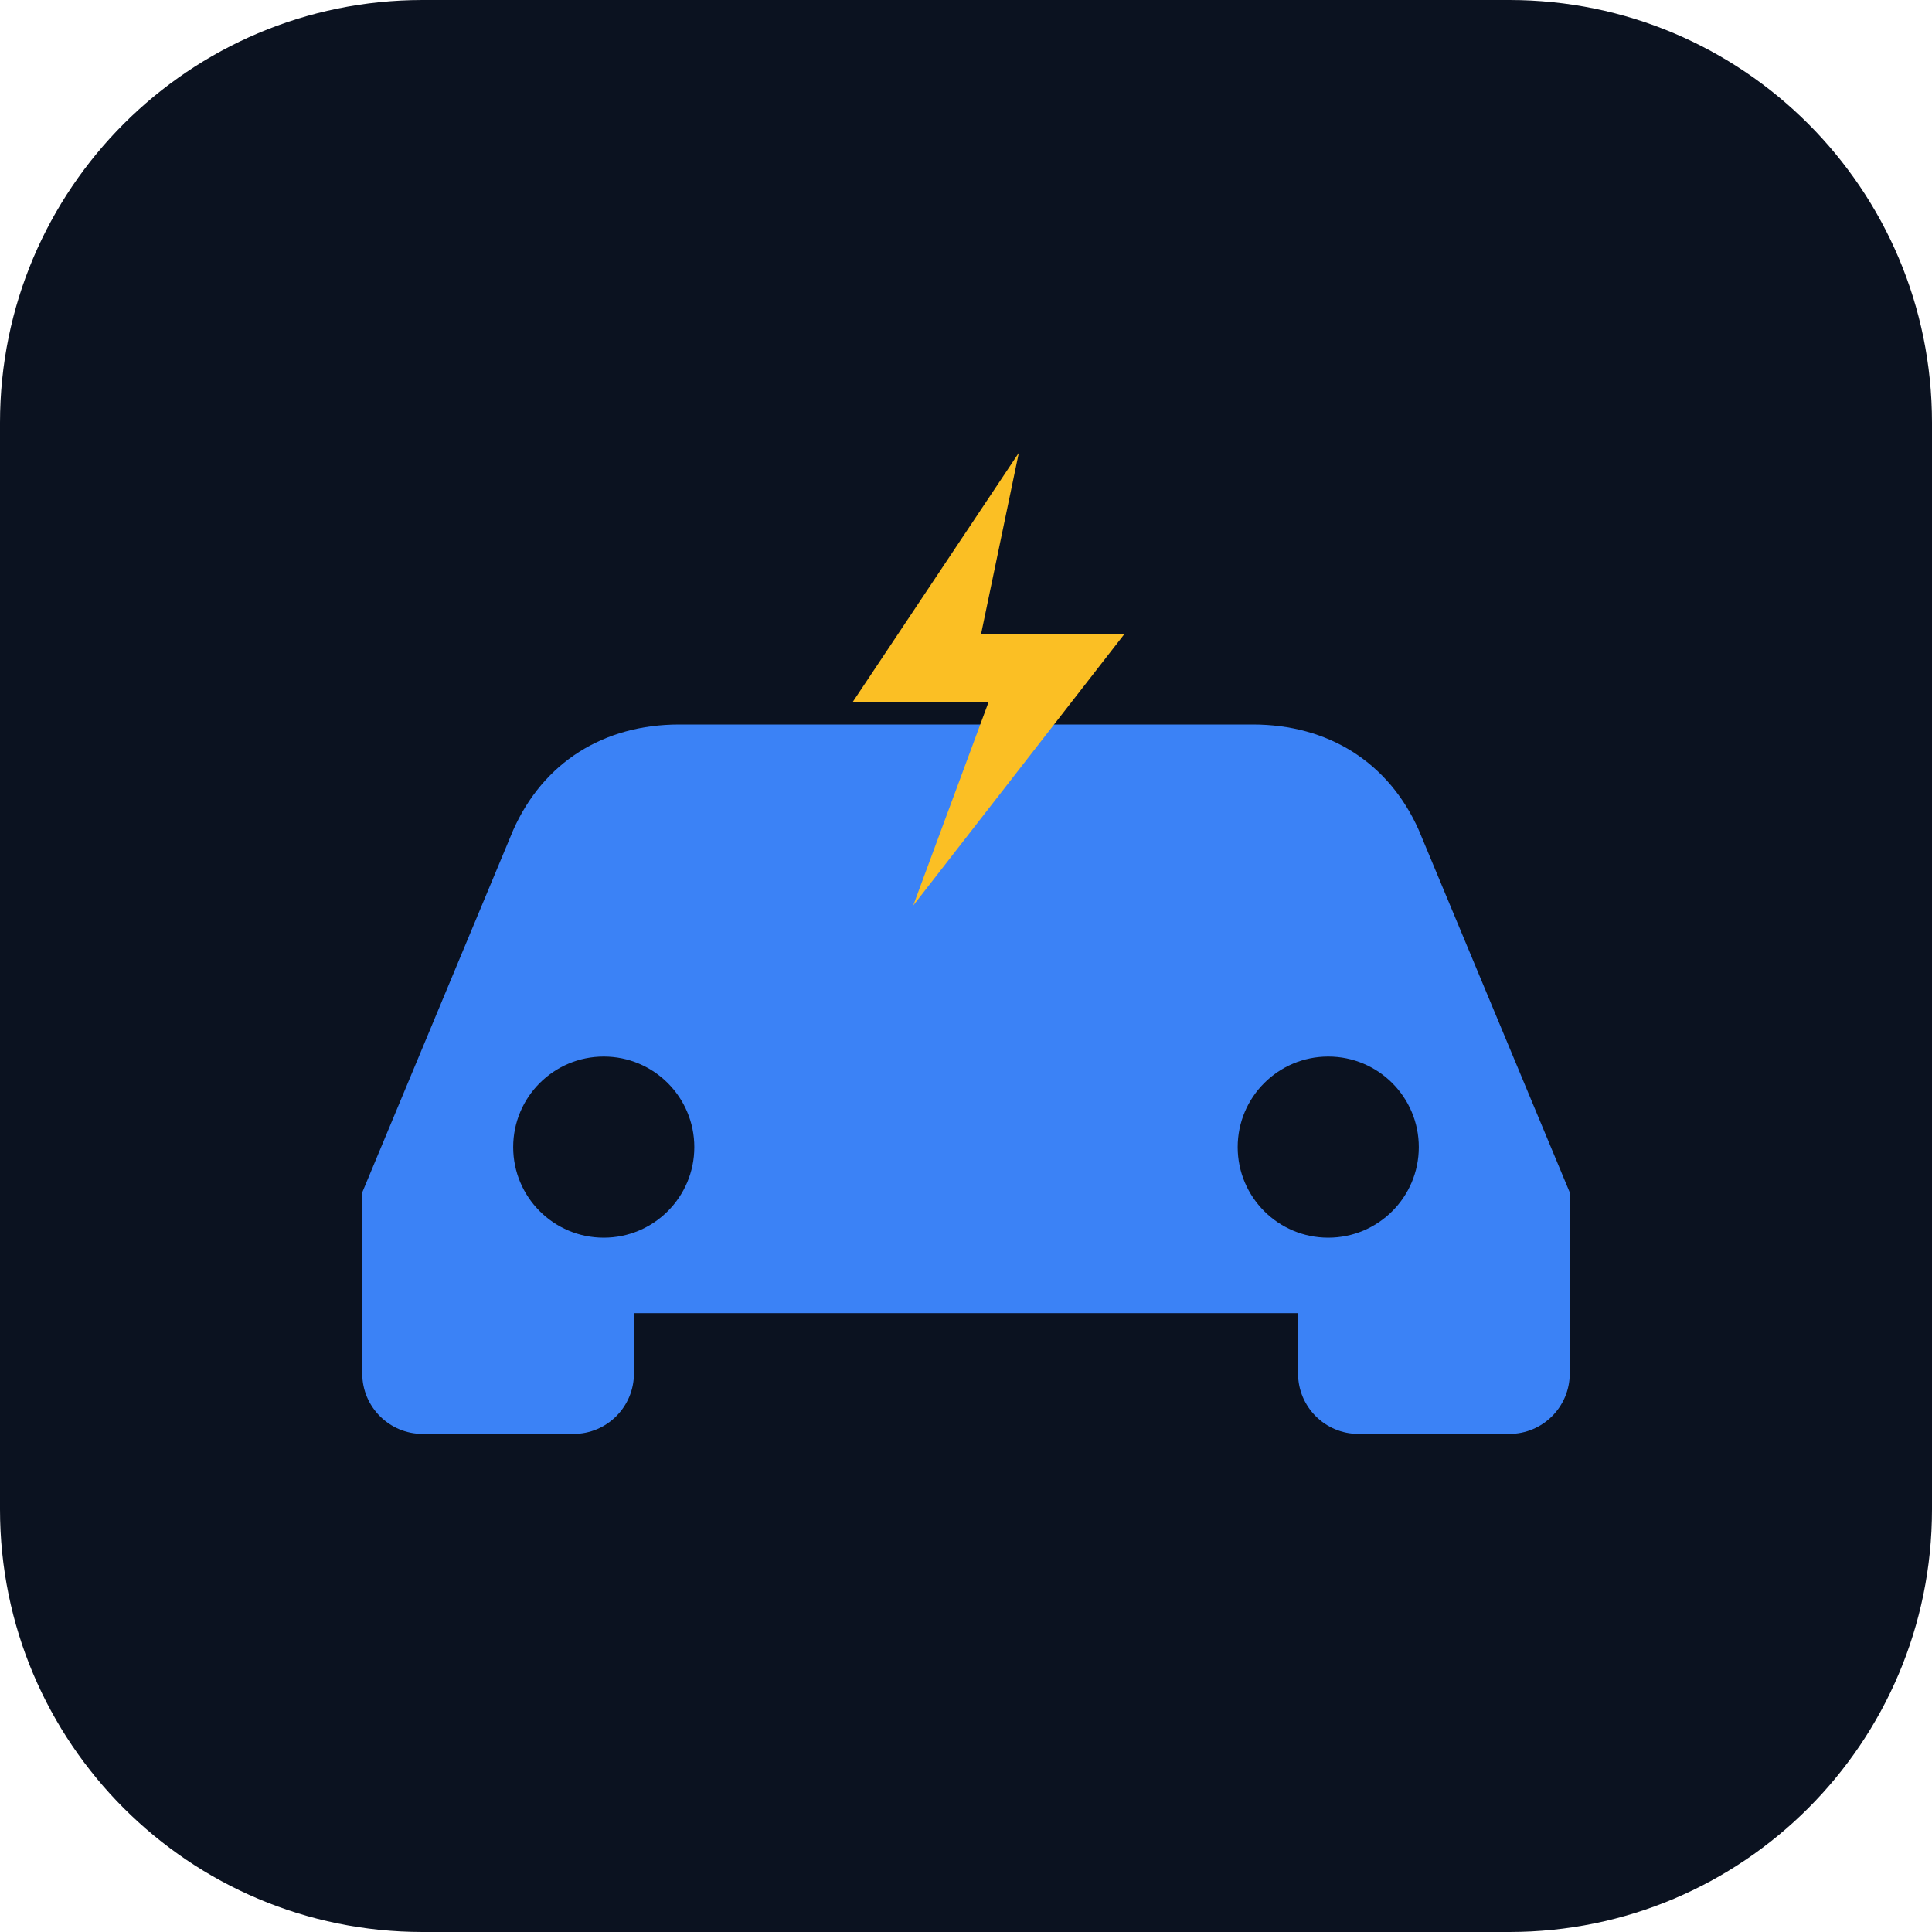
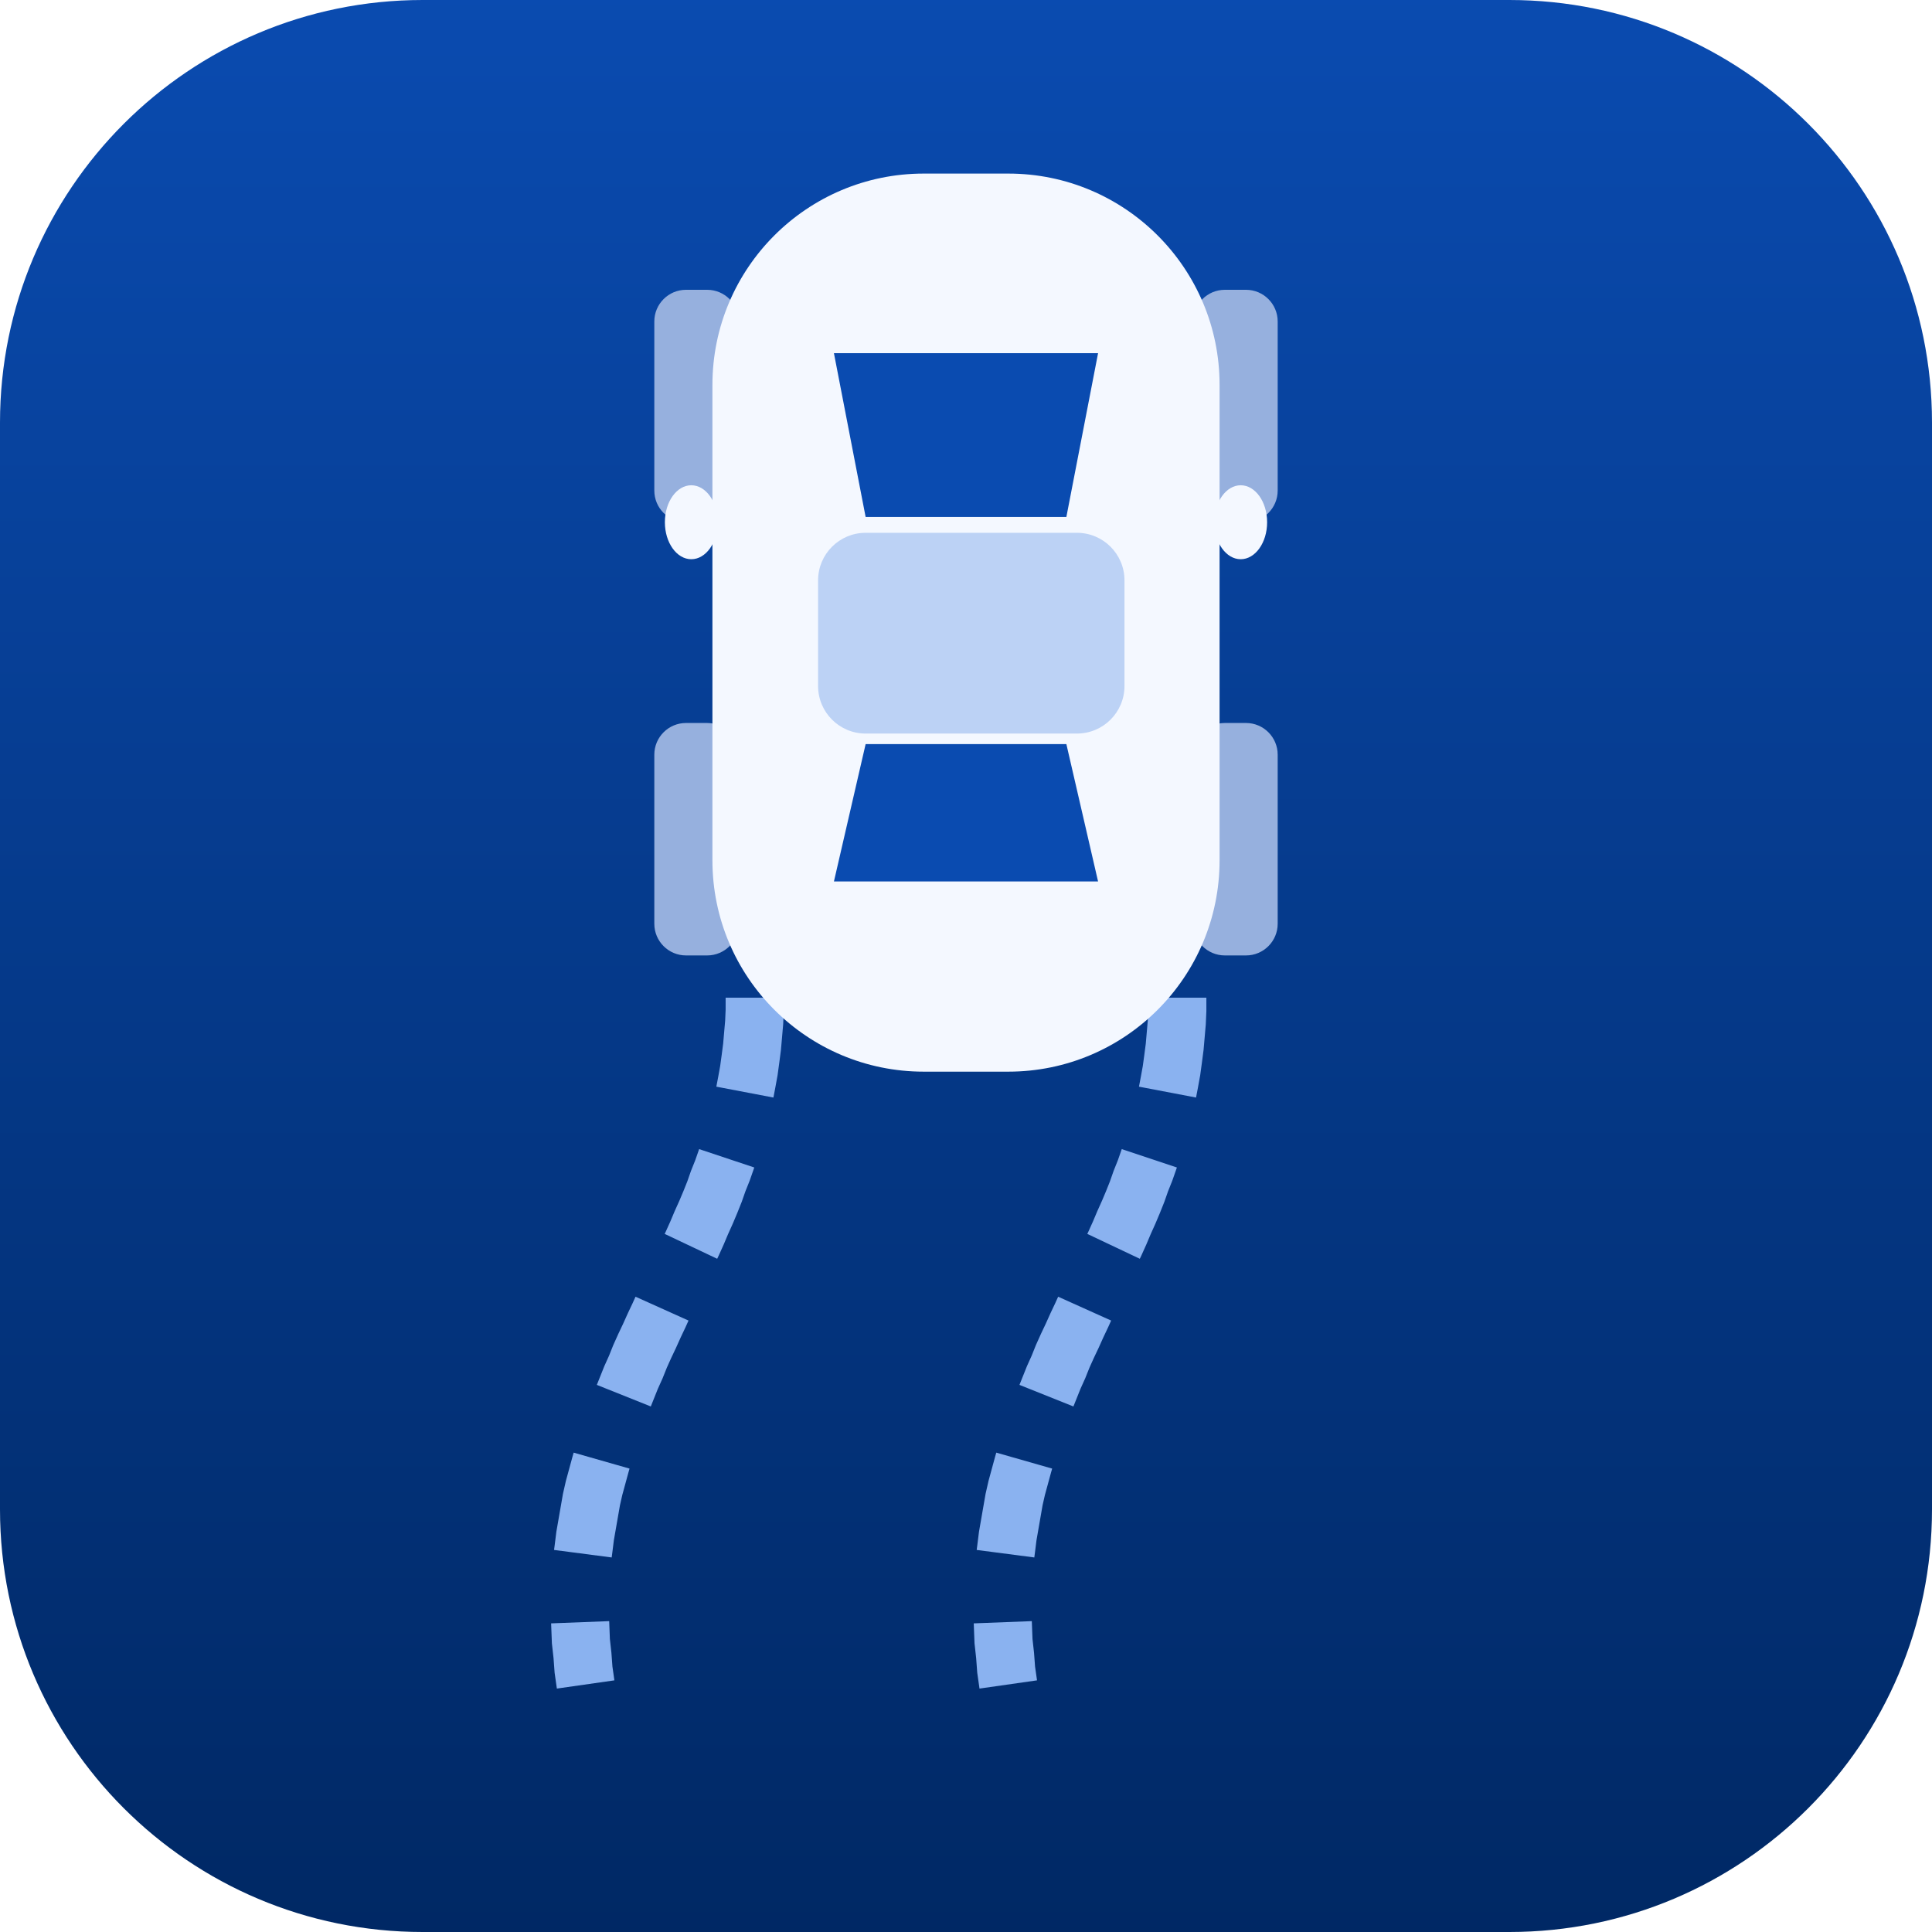
<svg xmlns="http://www.w3.org/2000/svg" viewBox="0 0 512 512">
-   <rect width="512" height="512" rx="112" fill="#0b1220" />
-   <path d="M96 316l40-96c8-18 24-28 44-28h152c20 0 36 10 44 28l40 96v48a16 16 0 0 1-16 16h-40a16 16 0 0 1-16-16v-16H168v16a16 16 0 0 1-16 16h-40a16 16 0 0 1-16-16z" fill="#3b82f6" />
-   <circle cx="160" cy="304" r="24" fill="#0b1220" />
-   <circle cx="352" cy="304" r="24" fill="#0b1220" />
-   <path d="M270 120l-44 66h36l-20 54 56-72h-38z" fill="#fbbf24" />
+   <defs>
+     <linearGradient id="g" x1="0" y1="0" x2="0" y2="1">
+       <stop offset="0" stop-color="#0a4bb0" />
+       <stop offset="1" stop-color="#002864" />
+     </linearGradient>
+   </defs>
+   <rect width="512" height="512" rx="112" fill="url(#g)" />
+   <g transform="translate(256 256) scale(1.4) translate(-256 -256)">
+     <g fill="none" stroke="#8ab2f0" stroke-width="11" stroke-dasharray="18 13">
+       <path d="M216.0 262.0L216.0 264.4L215.9 266.7L215.7 269.0L215.5 271.3L215.2 273.6L214.9 275.8L214.5 278.0L214.1 280.1L213.6 282.3L213.1 284.4L212.5 286.5L211.9 288.6L211.3 290.6L210.6 292.7L209.9 294.7L209.1 296.7L208.4 298.7L207.6 300.7L206.8 302.6L205.9 304.6L205.1 306.5L204.2 308.5L203.3 310.4L202.4 312.4L201.5 314.3L200.6 316.2L199.7 318.2L198.8 320.1L197.9 322.1L197.0 324.0L196.1 326.0L195.2 327.9L194.3 329.9L193.5 331.9L192.6 333.9L191.8 335.9L191.0 337.9L190.2 339.9L189.5 342.0L188.7 344.1L188.0 346.2L187.4 348.3L186.8 350.4L186.2 352.6L185.6 354.8L185.1 357.0L184.7 359.3L184.3 361.6L183.9 363.9L183.6 366.3L183.3 368.6L183.2 371.1L183.0 373.5L183.0 376.0L182.9 378.6L183.0 381.2L183.1 383.8L183.4 386.5L183.6 389.2L184.0 392.0" />
+       <path d="M296.0 262.0L296.0 264.4L295.9 266.7L295.7 269.0L295.5 271.3L295.2 273.6L294.9 275.8L294.5 278.0L294.1 280.1L293.6 282.3L293.1 284.4L292.5 286.5L291.9 288.6L291.3 290.6L290.6 292.7L289.9 294.7L289.1 296.7L288.4 298.7L287.6 300.7L286.8 302.6L285.9 304.6L285.1 306.5L284.2 308.5L283.3 310.4L282.4 312.4L281.5 314.3L280.6 316.2L279.7 318.2L278.8 320.1L277.9 322.1L277.0 324.0L276.1 326.0L275.2 327.9L274.3 329.9L273.5 331.9L272.6 333.9L271.8 335.9L271.0 337.9L270.2 339.9L269.5 342.0L268.7 344.1L268.0 346.2L267.4 348.3L266.8 350.4L266.2 352.6L265.6 354.8L265.1 357.0L264.7 359.3L264.3 361.6L263.9 363.9L263.6 366.3L263.3 368.6L263.2 371.1L263.0 373.5L263.0 376.0L262.9 378.6L263.0 381.2L263.1 383.8L263.4 386.5L263.6 389.2L264.0 392.0" />
+     </g>
+     <g fill="#96b0de">
+       <rect x="197" y="128" width="16" height="44" rx="6" />
+       <rect x="299" y="128" width="16" height="44" rx="6" />
+       <rect x="197" y="210" width="16" height="44" rx="6" />
+       <rect x="299" y="210" width="16" height="44" rx="6" />
+     </g>
+     <rect x="208" y="106" width="96" height="170" rx="40" fill="#f4f8ff" />
+     <ellipse cx="204" cy="172" rx="5" ry="7" fill="#f4f8ff" />
+     <ellipse cx="308" cy="172" rx="5" ry="7" fill="#f4f8ff" />
+     <rect x="228" y="174" width="58" height="38" rx="9" fill="#bcd2f5" />
+     <path d="M231.0 140.0L281.0 140.0L275.0 171.0L237.0 171.0ZM237.0 214.0L275.0 214.0L281.0 240.0L231.0 240.0Z" fill="#0a4bb0" />
+   </g>
</svg>
